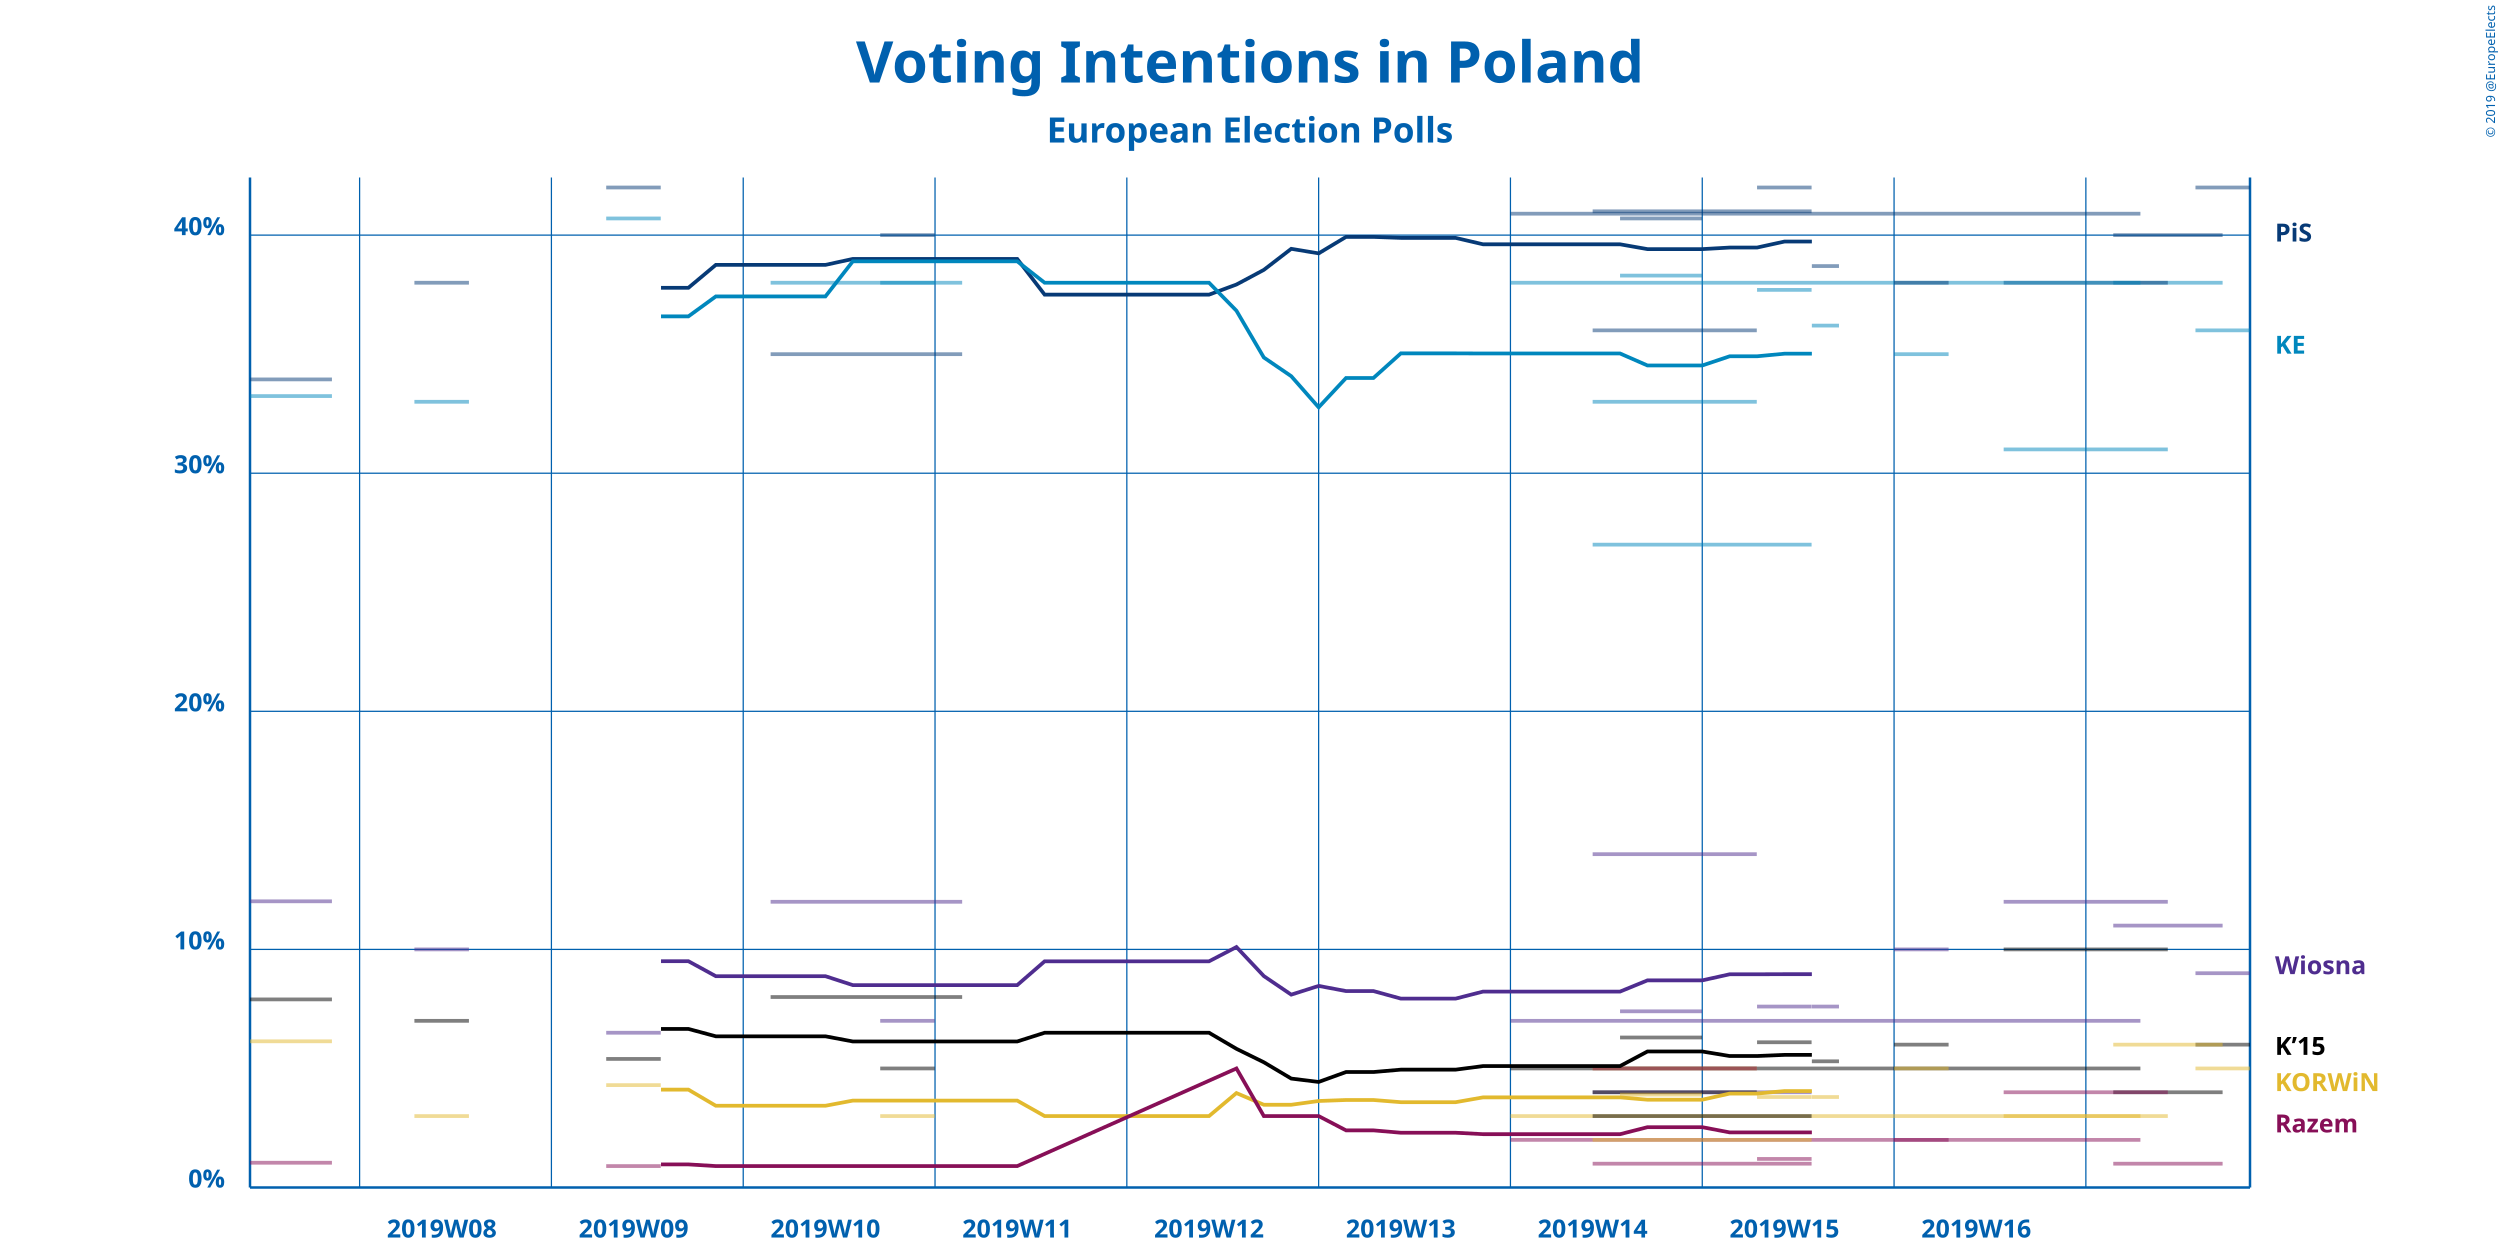
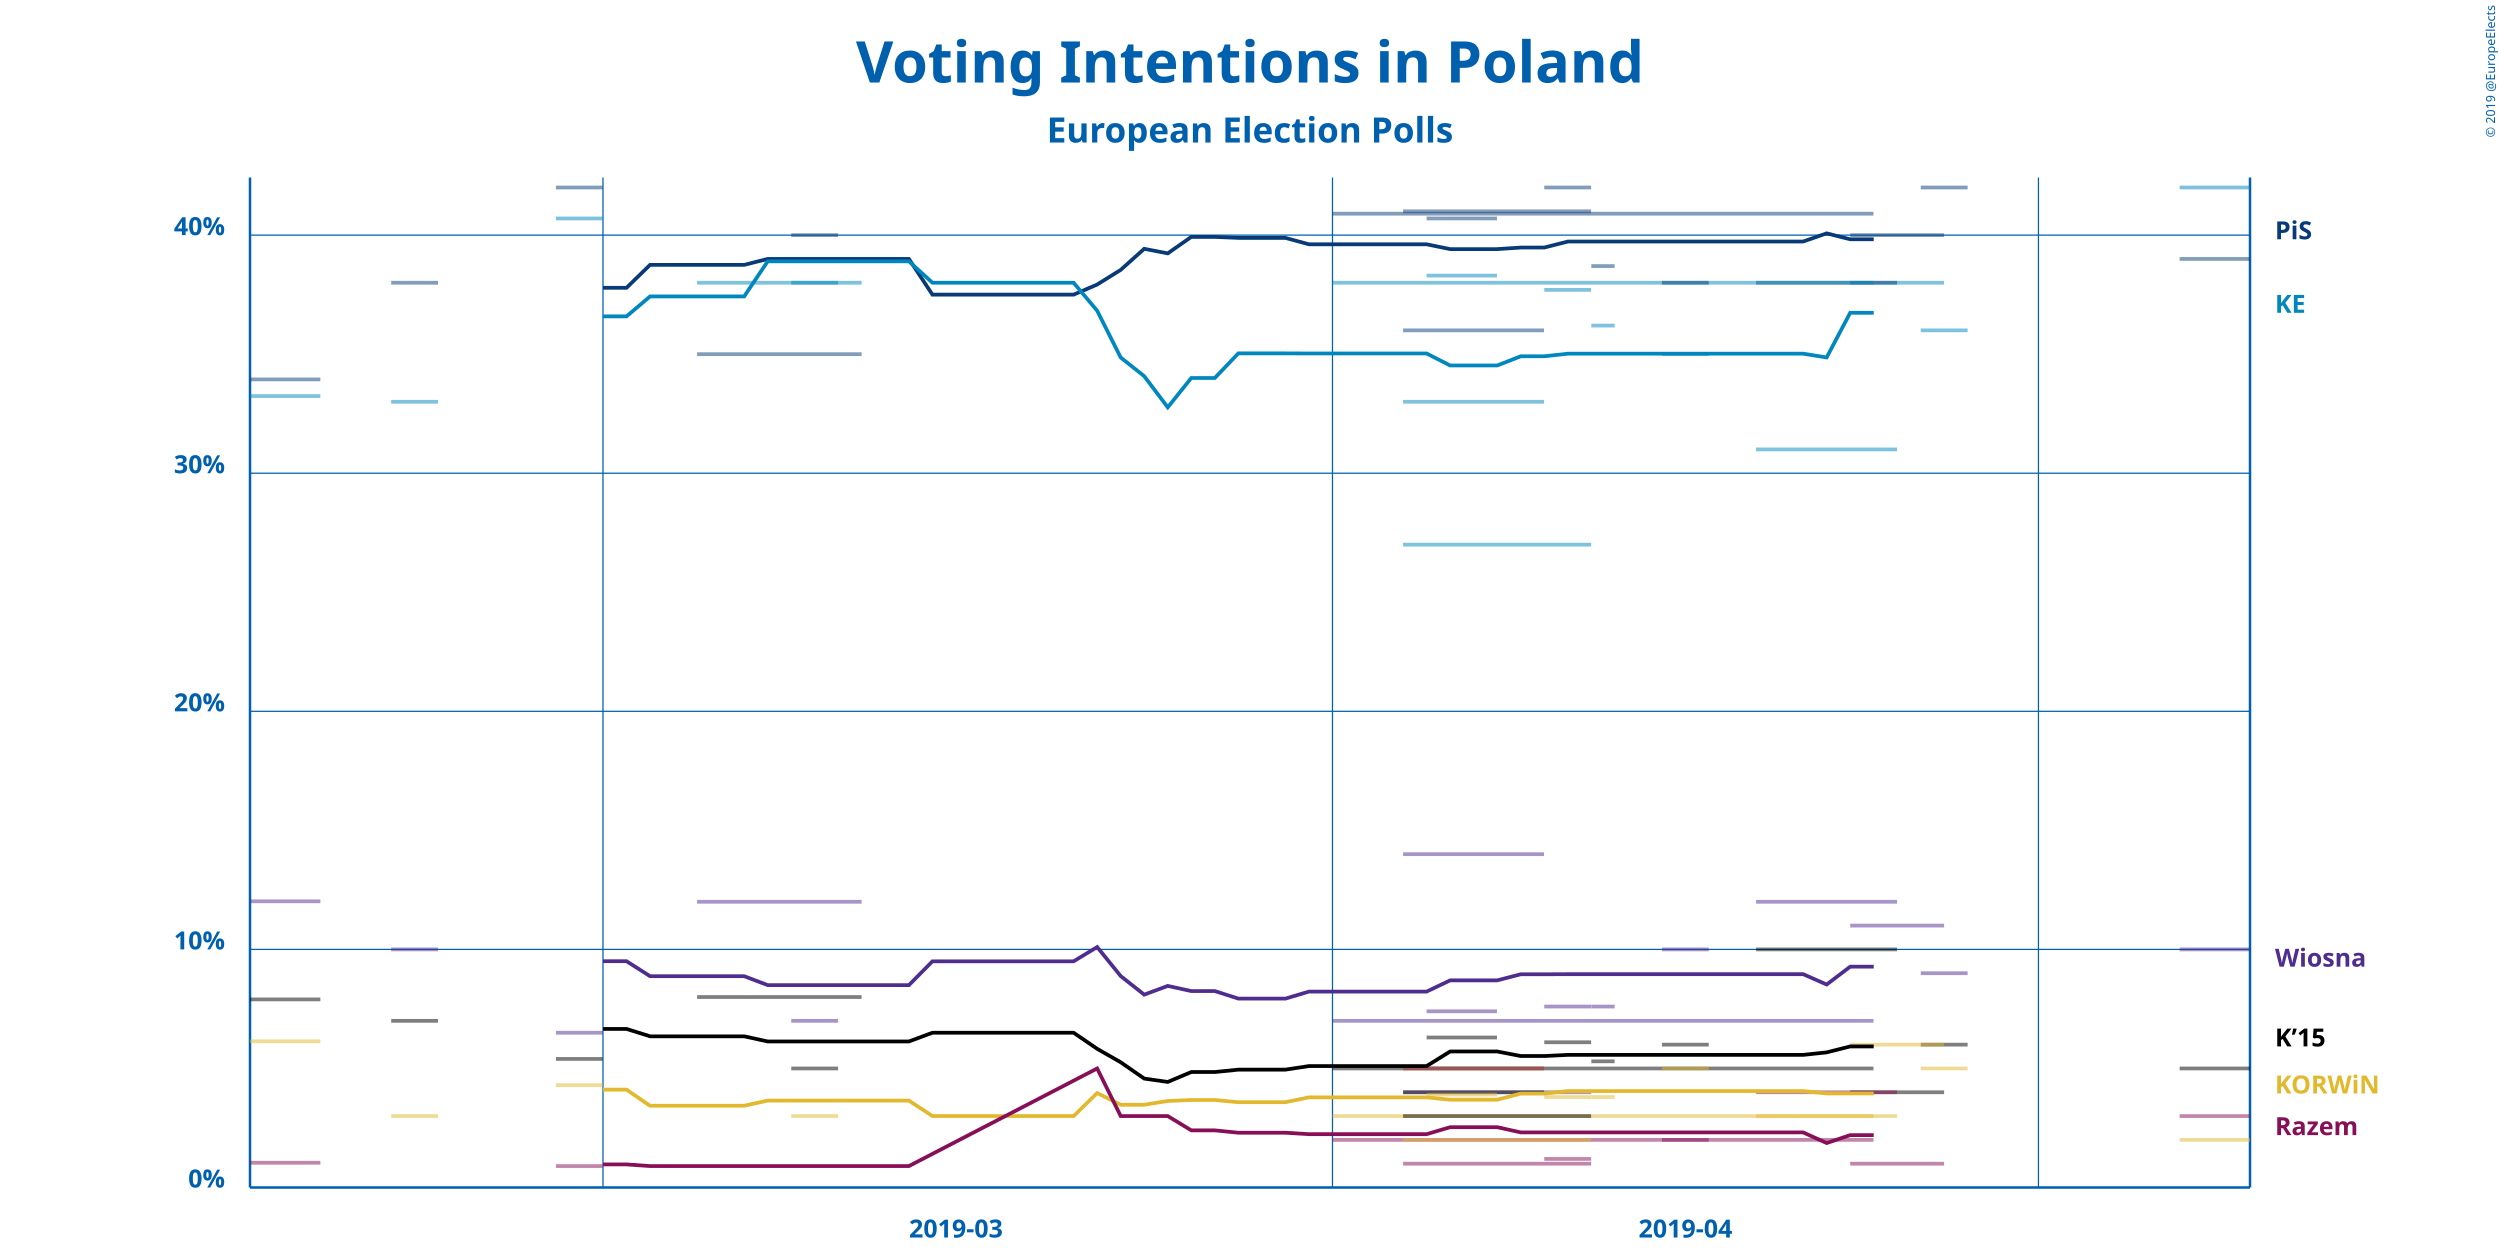
<svg HEIGHT="1000" WIDTH="2000">
  <rect fill="#FFFFFF" height="1000" stroke="none" width="2000" x="0" y="0" />
  <text fill="#0060AE" font-family="'Advent Pro'" font-size="46px" font-style="normal" font-weight="bold" text-align="center" text-anchor="middle" x="1000" y="66">Voting Intentions in Poland</text>
  <text fill="#0060AE" font-family="'Advent Pro'" font-size="28px" font-style="normal" font-weight="bold" text-align="center" text-anchor="middle" x="1000" y="114">European Election Polls</text>
  <text fill="#0060AE" font-family="'Advent Pro'" font-size="10px" font-style="normal" font-weight="normal" text-align="center" text-anchor="end" transform="rotate(270)" x="-4" y="1996">© 2019 @EuropeElects</text>
  <g>
    <g>
      <line stroke="#0060AE" stroke-width="2" x1="200.0" x2="1800.0" y1="950.0" y2="950.0" />
      <text fill="#0060AE" font-family="'Advent Pro'" font-size="20px" font-style="normal" font-weight="bold" text-align="center" text-anchor="end" x="180.0" y="950.0">0%</text>
      <line stroke="#0060AE" stroke-width="2" x1="200.0" x2="200.0" y1="950.0" y2="142.0" />
      <line stroke="#0060AE" stroke-width="2" x1="1800.0" x2="1800.0" y1="950.0" y2="142.0" />
-       <line stroke="#0060AE" stroke-width="1" x1="287.683" x2="287.683" y1="950.0" y2="142.0" />
-       <text fill="#0060AE" font-family="'Advent Pro'" font-size="20px" font-style="normal" font-weight="bold" text-align="center" text-anchor="middle" x="353.446" y="990.0">2019W08</text>
-       <line stroke="#0060AE" stroke-width="1" x1="441.129" x2="441.129" y1="950.0" y2="142.0" />
-       <text fill="#0060AE" font-family="'Advent Pro'" font-size="20px" font-style="normal" font-weight="bold" text-align="center" text-anchor="middle" x="506.891" y="990.0">2019W09</text>
-       <line stroke="#0060AE" stroke-width="1" x1="594.575" x2="594.575" y1="950.0" y2="142.0" />
-       <text fill="#0060AE" font-family="'Advent Pro'" font-size="20px" font-style="normal" font-weight="bold" text-align="center" text-anchor="middle" x="660.337" y="990.0">2019W10</text>
-       <line stroke="#0060AE" stroke-width="1" x1="748.02" x2="748.02" y1="950.0" y2="142.0" />
-       <text fill="#0060AE" font-family="'Advent Pro'" font-size="20px" font-style="normal" font-weight="bold" text-align="center" text-anchor="middle" x="813.783" y="990.0">2019W11</text>
-       <line stroke="#0060AE" stroke-width="1" x1="901.466" x2="901.466" y1="950.0" y2="142.0" />
-       <text fill="#0060AE" font-family="'Advent Pro'" font-size="20px" font-style="normal" font-weight="bold" text-align="center" text-anchor="middle" x="967.228" y="990.0">2019W12</text>
-       <line stroke="#0060AE" stroke-width="1" x1="1054.912" x2="1054.912" y1="950.0" y2="142.0" />
-       <text fill="#0060AE" font-family="'Advent Pro'" font-size="20px" font-style="normal" font-weight="bold" text-align="center" text-anchor="middle" x="1120.674" y="990.0">2019W13</text>
-       <line stroke="#0060AE" stroke-width="1" x1="1208.357" x2="1208.357" y1="950.0" y2="142.0" />
-       <text fill="#0060AE" font-family="'Advent Pro'" font-size="20px" font-style="normal" font-weight="bold" text-align="center" text-anchor="middle" x="1274.12" y="990.0">2019W14</text>
-       <line stroke="#0060AE" stroke-width="1" x1="1361.803" x2="1361.803" y1="950.0" y2="142.0" />
-       <text fill="#0060AE" font-family="'Advent Pro'" font-size="20px" font-style="normal" font-weight="bold" text-align="center" text-anchor="middle" x="1427.565" y="990.0">2019W15</text>
-       <line stroke="#0060AE" stroke-width="1" x1="1515.249" x2="1515.249" y1="950.0" y2="142.0" />
-       <text fill="#0060AE" font-family="'Advent Pro'" font-size="20px" font-style="normal" font-weight="bold" text-align="center" text-anchor="middle" x="1581.011" y="990.0">2019W16</text>
-       <line stroke="#0060AE" stroke-width="1" x1="1668.694" x2="1668.694" y1="950.0" y2="142.0" />
+       <line stroke="#0060AE" stroke-width="1" x1="482.386" x2="482.386" y1="950.0" y2="142.0" />
+       <text fill="#0060AE" font-family="'Advent Pro'" font-size="20px" font-style="normal" font-weight="bold" text-align="center" text-anchor="middle" x="764.772" y="990.0">2019-03</text>
+       <line stroke="#0060AE" stroke-width="1" x1="1065.984" x2="1065.984" y1="950.0" y2="142.0" />
+       <text fill="#0060AE" font-family="'Advent Pro'" font-size="20px" font-style="normal" font-weight="bold" text-align="center" text-anchor="middle" x="1348.37" y="990.0">2019-04</text>
+       <line stroke="#0060AE" stroke-width="1" x1="1630.757" x2="1630.757" y1="950.0" y2="142.0" />
      <line stroke="#0060AE" stroke-width="1" x1="200.0" x2="1800.0" y1="759.524" y2="759.524" />
      <text fill="#0060AE" font-family="'Advent Pro'" font-size="20px" font-style="normal" font-weight="bold" text-align="center" text-anchor="end" x="180.0" y="759.524">10%</text>
      <line stroke="#0060AE" stroke-width="1" x1="200.0" x2="1800.0" y1="569.048" y2="569.048" />
      <text fill="#0060AE" font-family="'Advent Pro'" font-size="20px" font-style="normal" font-weight="bold" text-align="center" text-anchor="end" x="180.0" y="569.048">20%</text>
      <line stroke="#0060AE" stroke-width="1" x1="200.0" x2="1800.0" y1="378.571" y2="378.571" />
      <text fill="#0060AE" font-family="'Advent Pro'" font-size="20px" font-style="normal" font-weight="bold" text-align="center" text-anchor="end" x="180.0" y="378.571">30%</text>
      <line stroke="#0060AE" stroke-width="1" x1="200.0" x2="1800.0" y1="188.095" y2="188.095" />
      <text fill="#0060AE" font-family="'Advent Pro'" font-size="20px" font-style="normal" font-weight="bold" text-align="center" text-anchor="end" x="180.0" y="188.095">40%</text>
    </g>
    <g>
-       <line stroke="#073A76" stroke-opacity="0.5" stroke-width="3" x1="1756.378" x2="1800.0" y1="150.0" y2="150.0" />
-       <line stroke="#000000" stroke-opacity="0.5" stroke-width="3" x1="1756.378" x2="1800.0" y1="835.714" y2="835.714" />
-       <line stroke="#4F2D8F" stroke-opacity="0.5" stroke-width="3" x1="1756.378" x2="1800.0" y1="778.571" y2="778.571" />
-       <line stroke="#E2B92E" stroke-opacity="0.5" stroke-width="3" x1="1756.378" x2="1800.0" y1="854.762" y2="854.762" />
-       <line stroke="#0087BD" stroke-opacity="0.5" stroke-width="3" x1="1756.378" x2="1800.0" y1="264.286" y2="264.286" />
-       <line stroke="#073A76" stroke-opacity="0.5" stroke-width="3" x1="1690.615" x2="1778.079" y1="188.095" y2="188.095" />
-       <line stroke="#000000" stroke-opacity="0.5" stroke-width="3" x1="1690.615" x2="1778.079" y1="873.81" y2="873.81" />
-       <line stroke="#4F2D8F" stroke-opacity="0.5" stroke-width="3" x1="1690.615" x2="1778.079" y1="740.476" y2="740.476" />
-       <line stroke="#E2B92E" stroke-opacity="0.5" stroke-width="3" x1="1690.615" x2="1778.079" y1="835.714" y2="835.714" />
-       <line stroke="#870F57" stroke-opacity="0.5" stroke-width="3" x1="1690.615" x2="1778.079" y1="930.952" y2="930.952" />
-       <line stroke="#0087BD" stroke-opacity="0.5" stroke-width="3" x1="1690.615" x2="1778.079" y1="226.19" y2="226.19" />
-       <line stroke="#073A76" stroke-opacity="0.5" stroke-width="3" x1="1602.932" x2="1734.238" y1="226.19" y2="226.19" />
-       <line stroke="#000000" stroke-opacity="0.5" stroke-width="3" x1="1602.932" x2="1734.238" y1="759.524" y2="759.524" />
-       <line stroke="#4F2D8F" stroke-opacity="0.5" stroke-width="3" x1="1602.932" x2="1734.238" y1="721.429" y2="721.429" />
-       <line stroke="#E2B92E" stroke-opacity="0.5" stroke-width="3" x1="1602.932" x2="1734.238" y1="892.857" y2="892.857" />
-       <line stroke="#870F57" stroke-opacity="0.5" stroke-width="3" x1="1602.932" x2="1734.238" y1="873.81" y2="873.81" />
-       <line stroke="#0087BD" stroke-opacity="0.5" stroke-width="3" x1="1602.932" x2="1734.238" y1="359.524" y2="359.524" />
-       <line stroke="#073A76" stroke-opacity="0.5" stroke-width="3" x1="1208.357" x2="1712.317" y1="170.952" y2="170.952" />
-       <line stroke="#000000" stroke-opacity="0.5" stroke-width="3" x1="1208.357" x2="1712.317" y1="854.762" y2="854.762" />
-       <line stroke="#4F2D8F" stroke-opacity="0.5" stroke-width="3" x1="1208.357" x2="1712.317" y1="816.667" y2="816.667" />
-       <line stroke="#E2B92E" stroke-opacity="0.5" stroke-width="3" x1="1208.357" x2="1712.317" y1="892.857" y2="892.857" />
-       <line stroke="#870F57" stroke-opacity="0.5" stroke-width="3" x1="1208.357" x2="1712.317" y1="911.905" y2="911.905" />
-       <line stroke="#0087BD" stroke-opacity="0.5" stroke-width="3" x1="1208.357" x2="1712.317" y1="226.19" y2="226.19" />
-       <line stroke-opacity="0.5" stroke-width="3" x1="1208.357" x2="1712.317" y1="875.714" y2="875.714" />
-       <line stroke="#073A76" stroke-opacity="0.5" stroke-width="3" x1="1515.249" x2="1558.871" y1="226.19" y2="226.19" />
-       <line stroke="#000000" stroke-opacity="0.5" stroke-width="3" x1="1515.249" x2="1558.871" y1="835.714" y2="835.714" />
-       <line stroke="#4F2D8F" stroke-opacity="0.5" stroke-width="3" x1="1515.249" x2="1558.871" y1="759.524" y2="759.524" />
-       <line stroke="#E2B92E" stroke-opacity="0.5" stroke-width="3" x1="1515.249" x2="1558.871" y1="854.762" y2="854.762" />
-       <line stroke="#870F57" stroke-opacity="0.5" stroke-width="3" x1="1515.249" x2="1558.871" y1="911.905" y2="911.905" />
-       <line stroke="#0087BD" stroke-opacity="0.5" stroke-width="3" x1="1515.249" x2="1558.871" y1="283.333" y2="283.333" />
-       <line stroke-opacity="0.5" stroke-width="3" x1="1515.249" x2="1558.871" y1="873.81" y2="873.81" />
-       <line stroke="#073A76" stroke-opacity="0.5" stroke-width="3" x1="1449.486" x2="1471.188" y1="212.857" y2="212.857" />
-       <line stroke="#000000" stroke-opacity="0.5" stroke-width="3" x1="1449.486" x2="1471.188" y1="849.048" y2="849.048" />
-       <line stroke="#4F2D8F" stroke-opacity="0.5" stroke-width="3" x1="1449.486" x2="1471.188" y1="805.238" y2="805.238" />
-       <line stroke="#E2B92E" stroke-opacity="0.5" stroke-width="3" x1="1449.486" x2="1471.188" y1="877.619" y2="877.619" />
-       <line stroke="#0087BD" stroke-opacity="0.5" stroke-width="3" x1="1449.486" x2="1471.188" y1="260.476" y2="260.476" />
-       <line stroke="#073A76" stroke-opacity="0.5" stroke-width="3" x1="1405.645" x2="1449.267" y1="150.0" y2="150.0" />
-       <line stroke="#000000" stroke-opacity="0.5" stroke-width="3" x1="1405.645" x2="1449.267" y1="833.81" y2="833.81" />
-       <line stroke="#4F2D8F" stroke-opacity="0.5" stroke-width="3" x1="1405.645" x2="1449.267" y1="805.238" y2="805.238" />
-       <line stroke="#E2B92E" stroke-opacity="0.5" stroke-width="3" x1="1405.645" x2="1449.267" y1="877.619" y2="877.619" />
-       <line stroke="#870F57" stroke-opacity="0.5" stroke-width="3" x1="1405.645" x2="1449.267" y1="927.143" y2="927.143" />
-       <line stroke="#0087BD" stroke-opacity="0.5" stroke-width="3" x1="1405.645" x2="1449.267" y1="231.905" y2="231.905" />
-       <line stroke-opacity="0.5" stroke-width="3" x1="1405.645" x2="1449.267" y1="919.524" y2="919.524" />
-       <line stroke="#073A76" stroke-opacity="0.5" stroke-width="3" x1="1274.12" x2="1449.267" y1="169.048" y2="169.048" />
-       <line stroke="#000000" stroke-opacity="0.5" stroke-width="3" x1="1274.12" x2="1449.267" y1="892.857" y2="892.857" />
-       <line stroke="#4F2D8F" stroke-opacity="0.5" stroke-width="3" x1="1274.12" x2="1449.267" y1="873.81" y2="873.81" />
-       <line stroke="#E2B92E" stroke-opacity="0.5" stroke-width="3" x1="1274.12" x2="1449.267" y1="911.905" y2="911.905" />
-       <line stroke="#870F57" stroke-opacity="0.5" stroke-width="3" x1="1274.12" x2="1449.267" y1="930.952" y2="930.952" />
-       <line stroke="#0087BD" stroke-opacity="0.5" stroke-width="3" x1="1274.12" x2="1449.267" y1="435.714" y2="435.714" />
-       <line stroke-opacity="0.5" stroke-width="3" x1="1274.12" x2="1449.267" y1="530.952" y2="530.952" />
-       <line stroke="#073A76" stroke-opacity="0.5" stroke-width="3" x1="1274.12" x2="1405.425" y1="264.286" y2="264.286" />
-       <line stroke="#000000" stroke-opacity="0.5" stroke-width="3" x1="1274.12" x2="1405.425" y1="873.81" y2="873.81" />
-       <line stroke="#4F2D8F" stroke-opacity="0.5" stroke-width="3" x1="1274.12" x2="1405.425" y1="683.333" y2="683.333" />
-       <line stroke="#E2B92E" stroke-opacity="0.5" stroke-width="3" x1="1274.12" x2="1405.425" y1="854.762" y2="854.762" />
-       <line stroke="#870F57" stroke-opacity="0.5" stroke-width="3" x1="1274.12" x2="1405.425" y1="854.762" y2="854.762" />
-       <line stroke="#0087BD" stroke-opacity="0.5" stroke-width="3" x1="1274.12" x2="1405.425" y1="321.429" y2="321.429" />
-       <line stroke-opacity="0.5" stroke-width="3" x1="1274.12" x2="1405.425" y1="892.857" y2="892.857" />
-       <line stroke="#073A76" stroke-opacity="0.5" stroke-width="3" x1="1296.041" x2="1361.584" y1="174.762" y2="174.762" />
-       <line stroke="#000000" stroke-opacity="0.5" stroke-width="3" x1="1296.041" x2="1361.584" y1="830.0" y2="830.0" />
-       <line stroke="#4F2D8F" stroke-opacity="0.5" stroke-width="3" x1="1296.041" x2="1361.584" y1="809.048" y2="809.048" />
-       <line stroke="#E2B92E" stroke-opacity="0.5" stroke-width="3" x1="1296.041" x2="1361.584" y1="875.714" y2="875.714" />
-       <line stroke="#0087BD" stroke-opacity="0.5" stroke-width="3" x1="1296.041" x2="1361.584" y1="220.476" y2="220.476" />
-       <line stroke-opacity="0.5" stroke-width="3" x1="1296.041" x2="1361.584" y1="885.238" y2="885.238" />
-       <line stroke="#073A76" stroke-opacity="0.5" stroke-width="3" x1="616.495" x2="769.722" y1="283.333" y2="283.333" />
-       <line stroke="#000000" stroke-opacity="0.5" stroke-width="3" x1="616.495" x2="769.722" y1="797.619" y2="797.619" />
-       <line stroke="#4F2D8F" stroke-opacity="0.5" stroke-width="3" x1="616.495" x2="769.722" y1="721.429" y2="721.429" />
-       <line stroke="#0087BD" stroke-opacity="0.5" stroke-width="3" x1="616.495" x2="769.722" y1="226.19" y2="226.19" />
-       <line stroke-opacity="0.5" stroke-width="3" x1="616.495" x2="769.722" y1="816.667" y2="816.667" />
-       <line stroke="#073A76" stroke-opacity="0.5" stroke-width="3" x1="704.179" x2="747.801" y1="188.095" y2="188.095" />
-       <line stroke="#000000" stroke-opacity="0.5" stroke-width="3" x1="704.179" x2="747.801" y1="854.762" y2="854.762" />
-       <line stroke="#4F2D8F" stroke-opacity="0.5" stroke-width="3" x1="704.179" x2="747.801" y1="816.667" y2="816.667" />
-       <line stroke="#E2B92E" stroke-opacity="0.5" stroke-width="3" x1="704.179" x2="747.801" y1="892.857" y2="892.857" />
-       <line stroke="#0087BD" stroke-opacity="0.5" stroke-width="3" x1="704.179" x2="747.801" y1="226.19" y2="226.19" />
-       <line stroke-opacity="0.5" stroke-width="3" x1="704.179" x2="747.801" y1="854.762" y2="854.762" />
-       <line stroke="#073A76" stroke-opacity="0.5" stroke-width="3" x1="484.971" x2="528.593" y1="150.0" y2="150.0" />
-       <line stroke="#000000" stroke-opacity="0.5" stroke-width="3" x1="484.971" x2="528.593" y1="847.143" y2="847.143" />
-       <line stroke="#4F2D8F" stroke-opacity="0.5" stroke-width="3" x1="484.971" x2="528.593" y1="826.19" y2="826.19" />
-       <line stroke="#E2B92E" stroke-opacity="0.5" stroke-width="3" x1="484.971" x2="528.593" y1="868.095" y2="868.095" />
-       <line stroke="#870F57" stroke-opacity="0.5" stroke-width="3" x1="484.971" x2="528.593" y1="932.857" y2="932.857" />
-       <line stroke="#0087BD" stroke-opacity="0.5" stroke-width="3" x1="484.971" x2="528.593" y1="174.762" y2="174.762" />
-       <line stroke="#073A76" stroke-opacity="0.5" stroke-width="3" x1="331.525" x2="375.147" y1="226.19" y2="226.19" />
-       <line stroke="#000000" stroke-opacity="0.5" stroke-width="3" x1="331.525" x2="375.147" y1="816.667" y2="816.667" />
-       <line stroke="#4F2D8F" stroke-opacity="0.5" stroke-width="3" x1="331.525" x2="375.147" y1="759.524" y2="759.524" />
-       <line stroke="#E2B92E" stroke-opacity="0.5" stroke-width="3" x1="331.525" x2="375.147" y1="892.857" y2="892.857" />
-       <line stroke="#0087BD" stroke-opacity="0.5" stroke-width="3" x1="331.525" x2="375.147" y1="321.429" y2="321.429" />
-       <line stroke="#073A76" stroke-opacity="0.5" stroke-width="3" x1="200.0" x2="265.543" y1="303.524" y2="303.524" />
-       <line stroke="#000000" stroke-opacity="0.5" stroke-width="3" x1="200.0" x2="265.543" y1="799.524" y2="799.524" />
-       <line stroke="#4F2D8F" stroke-opacity="0.5" stroke-width="3" x1="200.0" x2="265.543" y1="721.048" y2="721.048" />
-       <line stroke="#E2B92E" stroke-opacity="0.5" stroke-width="3" x1="200.0" x2="265.543" y1="833.048" y2="833.048" />
-       <line stroke="#870F57" stroke-opacity="0.5" stroke-width="3" x1="200.0" x2="265.543" y1="930.19" y2="930.19" />
-       <line stroke="#0087BD" stroke-opacity="0.5" stroke-width="3" x1="200.0" x2="265.543" y1="316.857" y2="316.857" />
+       <line stroke="#073A76" stroke-opacity="0.5" stroke-width="3" x1="1743.711" x2="1800.0" y1="207.143" y2="207.143" />
+       <line stroke="#000000" stroke-opacity="0.5" stroke-width="3" x1="1743.711" x2="1800.0" y1="854.762" y2="854.762" />
+       <line stroke="#4F2D8F" stroke-opacity="0.5" stroke-width="3" x1="1743.711" x2="1800.0" y1="759.524" y2="759.524" />
+       <line stroke="#E2B92E" stroke-opacity="0.5" stroke-width="3" x1="1743.711" x2="1800.0" y1="911.905" y2="911.905" />
+       <line stroke="#870F57" stroke-opacity="0.5" stroke-width="3" x1="1743.711" x2="1800.0" y1="892.857" y2="892.857" />
+       <line stroke="#0087BD" stroke-opacity="0.5" stroke-width="3" x1="1743.711" x2="1800.0" y1="150.0" y2="150.0" />
+       <line stroke="#073A76" stroke-opacity="0.5" stroke-width="3" x1="1536.628" x2="1574.091" y1="150.0" y2="150.0" />
+       <line stroke="#000000" stroke-opacity="0.5" stroke-width="3" x1="1536.628" x2="1574.091" y1="835.714" y2="835.714" />
+       <line stroke="#4F2D8F" stroke-opacity="0.5" stroke-width="3" x1="1536.628" x2="1574.091" y1="778.571" y2="778.571" />
+       <line stroke="#E2B92E" stroke-opacity="0.5" stroke-width="3" x1="1536.628" x2="1574.091" y1="854.762" y2="854.762" />
+       <line stroke="#0087BD" stroke-opacity="0.5" stroke-width="3" x1="1536.628" x2="1574.091" y1="264.286" y2="264.286" />
+       <line stroke="#073A76" stroke-opacity="0.5" stroke-width="3" x1="1480.151" x2="1555.265" y1="188.095" y2="188.095" />
+       <line stroke="#000000" stroke-opacity="0.5" stroke-width="3" x1="1480.151" x2="1555.265" y1="873.81" y2="873.81" />
+       <line stroke="#4F2D8F" stroke-opacity="0.5" stroke-width="3" x1="1480.151" x2="1555.265" y1="740.476" y2="740.476" />
+       <line stroke="#E2B92E" stroke-opacity="0.5" stroke-width="3" x1="1480.151" x2="1555.265" y1="835.714" y2="835.714" />
+       <line stroke="#870F57" stroke-opacity="0.5" stroke-width="3" x1="1480.151" x2="1555.265" y1="930.952" y2="930.952" />
+       <line stroke="#0087BD" stroke-opacity="0.5" stroke-width="3" x1="1480.151" x2="1555.265" y1="226.19" y2="226.19" />
+       <line stroke="#073A76" stroke-opacity="0.5" stroke-width="3" x1="1404.848" x2="1517.614" y1="226.19" y2="226.19" />
+       <line stroke="#000000" stroke-opacity="0.5" stroke-width="3" x1="1404.848" x2="1517.614" y1="759.524" y2="759.524" />
+       <line stroke="#4F2D8F" stroke-opacity="0.5" stroke-width="3" x1="1404.848" x2="1517.614" y1="721.429" y2="721.429" />
+       <line stroke="#E2B92E" stroke-opacity="0.5" stroke-width="3" x1="1404.848" x2="1517.614" y1="892.857" y2="892.857" />
+       <line stroke="#870F57" stroke-opacity="0.5" stroke-width="3" x1="1404.848" x2="1517.614" y1="873.81" y2="873.81" />
+       <line stroke="#0087BD" stroke-opacity="0.5" stroke-width="3" x1="1404.848" x2="1517.614" y1="359.524" y2="359.524" />
+       <line stroke="#073A76" stroke-opacity="0.5" stroke-width="3" x1="1065.984" x2="1498.788" y1="170.952" y2="170.952" />
+       <line stroke="#000000" stroke-opacity="0.5" stroke-width="3" x1="1065.984" x2="1498.788" y1="854.762" y2="854.762" />
+       <line stroke="#4F2D8F" stroke-opacity="0.5" stroke-width="3" x1="1065.984" x2="1498.788" y1="816.667" y2="816.667" />
+       <line stroke="#E2B92E" stroke-opacity="0.5" stroke-width="3" x1="1065.984" x2="1498.788" y1="892.857" y2="892.857" />
+       <line stroke="#870F57" stroke-opacity="0.5" stroke-width="3" x1="1065.984" x2="1498.788" y1="911.905" y2="911.905" />
+       <line stroke="#0087BD" stroke-opacity="0.5" stroke-width="3" x1="1065.984" x2="1498.788" y1="226.19" y2="226.19" />
+       <line stroke-opacity="0.5" stroke-width="3" x1="1065.984" x2="1498.788" y1="875.714" y2="875.714" />
+       <line stroke="#073A76" stroke-opacity="0.5" stroke-width="3" x1="1329.545" x2="1367.008" y1="226.19" y2="226.19" />
+       <line stroke="#000000" stroke-opacity="0.5" stroke-width="3" x1="1329.545" x2="1367.008" y1="835.714" y2="835.714" />
+       <line stroke="#4F2D8F" stroke-opacity="0.5" stroke-width="3" x1="1329.545" x2="1367.008" y1="759.524" y2="759.524" />
+       <line stroke="#E2B92E" stroke-opacity="0.5" stroke-width="3" x1="1329.545" x2="1367.008" y1="854.762" y2="854.762" />
+       <line stroke="#870F57" stroke-opacity="0.5" stroke-width="3" x1="1329.545" x2="1367.008" y1="911.905" y2="911.905" />
+       <line stroke="#0087BD" stroke-opacity="0.5" stroke-width="3" x1="1329.545" x2="1367.008" y1="283.333" y2="283.333" />
+       <line stroke-opacity="0.5" stroke-width="3" x1="1329.545" x2="1367.008" y1="873.81" y2="873.81" />
+       <line stroke="#073A76" stroke-opacity="0.5" stroke-width="3" x1="1273.067" x2="1291.705" y1="212.857" y2="212.857" />
+       <line stroke="#000000" stroke-opacity="0.5" stroke-width="3" x1="1273.067" x2="1291.705" y1="849.048" y2="849.048" />
+       <line stroke="#4F2D8F" stroke-opacity="0.5" stroke-width="3" x1="1273.067" x2="1291.705" y1="805.238" y2="805.238" />
+       <line stroke="#E2B92E" stroke-opacity="0.5" stroke-width="3" x1="1273.067" x2="1291.705" y1="877.619" y2="877.619" />
+       <line stroke="#0087BD" stroke-opacity="0.5" stroke-width="3" x1="1273.067" x2="1291.705" y1="260.476" y2="260.476" />
+       <line stroke="#073A76" stroke-opacity="0.5" stroke-width="3" x1="1235.416" x2="1272.879" y1="150.0" y2="150.0" />
+       <line stroke="#000000" stroke-opacity="0.5" stroke-width="3" x1="1235.416" x2="1272.879" y1="833.81" y2="833.81" />
+       <line stroke="#4F2D8F" stroke-opacity="0.5" stroke-width="3" x1="1235.416" x2="1272.879" y1="805.238" y2="805.238" />
+       <line stroke="#E2B92E" stroke-opacity="0.5" stroke-width="3" x1="1235.416" x2="1272.879" y1="877.619" y2="877.619" />
+       <line stroke="#870F57" stroke-opacity="0.5" stroke-width="3" x1="1235.416" x2="1272.879" y1="927.143" y2="927.143" />
+       <line stroke="#0087BD" stroke-opacity="0.5" stroke-width="3" x1="1235.416" x2="1272.879" y1="231.905" y2="231.905" />
+       <line stroke-opacity="0.5" stroke-width="3" x1="1235.416" x2="1272.879" y1="919.524" y2="919.524" />
+       <line stroke="#073A76" stroke-opacity="0.5" stroke-width="3" x1="1122.461" x2="1272.879" y1="169.048" y2="169.048" />
+       <line stroke="#000000" stroke-opacity="0.5" stroke-width="3" x1="1122.461" x2="1272.879" y1="892.857" y2="892.857" />
+       <line stroke="#4F2D8F" stroke-opacity="0.5" stroke-width="3" x1="1122.461" x2="1272.879" y1="873.81" y2="873.81" />
+       <line stroke="#E2B92E" stroke-opacity="0.5" stroke-width="3" x1="1122.461" x2="1272.879" y1="911.905" y2="911.905" />
+       <line stroke="#870F57" stroke-opacity="0.5" stroke-width="3" x1="1122.461" x2="1272.879" y1="930.952" y2="930.952" />
+       <line stroke="#0087BD" stroke-opacity="0.5" stroke-width="3" x1="1122.461" x2="1272.879" y1="435.714" y2="435.714" />
+       <line stroke-opacity="0.5" stroke-width="3" x1="1122.461" x2="1272.879" y1="530.952" y2="530.952" />
+       <line stroke="#073A76" stroke-opacity="0.5" stroke-width="3" x1="1122.461" x2="1235.228" y1="264.286" y2="264.286" />
+       <line stroke="#000000" stroke-opacity="0.5" stroke-width="3" x1="1122.461" x2="1235.228" y1="873.81" y2="873.81" />
+       <line stroke="#4F2D8F" stroke-opacity="0.5" stroke-width="3" x1="1122.461" x2="1235.228" y1="683.333" y2="683.333" />
+       <line stroke="#E2B92E" stroke-opacity="0.5" stroke-width="3" x1="1122.461" x2="1235.228" y1="854.762" y2="854.762" />
+       <line stroke="#870F57" stroke-opacity="0.5" stroke-width="3" x1="1122.461" x2="1235.228" y1="854.762" y2="854.762" />
+       <line stroke="#0087BD" stroke-opacity="0.5" stroke-width="3" x1="1122.461" x2="1235.228" y1="321.429" y2="321.429" />
+       <line stroke-opacity="0.5" stroke-width="3" x1="1122.461" x2="1235.228" y1="892.857" y2="892.857" />
+       <line stroke="#073A76" stroke-opacity="0.5" stroke-width="3" x1="1141.287" x2="1197.576" y1="174.762" y2="174.762" />
+       <line stroke="#000000" stroke-opacity="0.5" stroke-width="3" x1="1141.287" x2="1197.576" y1="830.0" y2="830.0" />
+       <line stroke="#4F2D8F" stroke-opacity="0.5" stroke-width="3" x1="1141.287" x2="1197.576" y1="809.048" y2="809.048" />
+       <line stroke="#E2B92E" stroke-opacity="0.5" stroke-width="3" x1="1141.287" x2="1197.576" y1="875.714" y2="875.714" />
+       <line stroke="#0087BD" stroke-opacity="0.5" stroke-width="3" x1="1141.287" x2="1197.576" y1="220.476" y2="220.476" />
+       <line stroke-opacity="0.5" stroke-width="3" x1="1141.287" x2="1197.576" y1="885.238" y2="885.238" />
+       <line stroke="#073A76" stroke-opacity="0.5" stroke-width="3" x1="557.689" x2="689.281" y1="283.333" y2="283.333" />
+       <line stroke="#000000" stroke-opacity="0.5" stroke-width="3" x1="557.689" x2="689.281" y1="797.619" y2="797.619" />
+       <line stroke="#4F2D8F" stroke-opacity="0.5" stroke-width="3" x1="557.689" x2="689.281" y1="721.429" y2="721.429" />
+       <line stroke="#0087BD" stroke-opacity="0.5" stroke-width="3" x1="557.689" x2="689.281" y1="226.19" y2="226.19" />
+       <line stroke-opacity="0.5" stroke-width="3" x1="557.689" x2="689.281" y1="816.667" y2="816.667" />
+       <line stroke="#073A76" stroke-opacity="0.5" stroke-width="3" x1="632.992" x2="670.455" y1="188.095" y2="188.095" />
+       <line stroke="#000000" stroke-opacity="0.5" stroke-width="3" x1="632.992" x2="670.455" y1="854.762" y2="854.762" />
+       <line stroke="#4F2D8F" stroke-opacity="0.5" stroke-width="3" x1="632.992" x2="670.455" y1="816.667" y2="816.667" />
+       <line stroke="#E2B92E" stroke-opacity="0.5" stroke-width="3" x1="632.992" x2="670.455" y1="892.857" y2="892.857" />
+       <line stroke="#0087BD" stroke-opacity="0.5" stroke-width="3" x1="632.992" x2="670.455" y1="226.19" y2="226.19" />
+       <line stroke-opacity="0.5" stroke-width="3" x1="632.992" x2="670.455" y1="854.762" y2="854.762" />
+       <line stroke="#073A76" stroke-opacity="0.5" stroke-width="3" x1="444.735" x2="482.198" y1="150.0" y2="150.0" />
+       <line stroke="#000000" stroke-opacity="0.5" stroke-width="3" x1="444.735" x2="482.198" y1="847.143" y2="847.143" />
+       <line stroke="#4F2D8F" stroke-opacity="0.5" stroke-width="3" x1="444.735" x2="482.198" y1="826.19" y2="826.19" />
+       <line stroke="#E2B92E" stroke-opacity="0.5" stroke-width="3" x1="444.735" x2="482.198" y1="868.095" y2="868.095" />
+       <line stroke="#870F57" stroke-opacity="0.5" stroke-width="3" x1="444.735" x2="482.198" y1="932.857" y2="932.857" />
+       <line stroke="#0087BD" stroke-opacity="0.5" stroke-width="3" x1="444.735" x2="482.198" y1="174.762" y2="174.762" />
+       <line stroke="#073A76" stroke-opacity="0.5" stroke-width="3" x1="312.954" x2="350.418" y1="226.19" y2="226.19" />
+       <line stroke="#000000" stroke-opacity="0.5" stroke-width="3" x1="312.954" x2="350.418" y1="816.667" y2="816.667" />
+       <line stroke="#4F2D8F" stroke-opacity="0.5" stroke-width="3" x1="312.954" x2="350.418" y1="759.524" y2="759.524" />
+       <line stroke="#E2B92E" stroke-opacity="0.5" stroke-width="3" x1="312.954" x2="350.418" y1="892.857" y2="892.857" />
+       <line stroke="#0087BD" stroke-opacity="0.5" stroke-width="3" x1="312.954" x2="350.418" y1="321.429" y2="321.429" />
+       <line stroke="#073A76" stroke-opacity="0.5" stroke-width="3" x1="200.0" x2="256.289" y1="303.524" y2="303.524" />
+       <line stroke="#000000" stroke-opacity="0.5" stroke-width="3" x1="200.0" x2="256.289" y1="799.524" y2="799.524" />
+       <line stroke="#4F2D8F" stroke-opacity="0.5" stroke-width="3" x1="200.0" x2="256.289" y1="721.048" y2="721.048" />
+       <line stroke="#E2B92E" stroke-opacity="0.5" stroke-width="3" x1="200.0" x2="256.289" y1="833.048" y2="833.048" />
+       <line stroke="#870F57" stroke-opacity="0.5" stroke-width="3" x1="200.0" x2="256.289" y1="930.19" y2="930.19" />
+       <line stroke="#0087BD" stroke-opacity="0.5" stroke-width="3" x1="200.0" x2="256.289" y1="316.857" y2="316.857" />
    </g>
    <g>
-       <polyline fill="none" points="528.812,230.229 550.733,230.229 572.654,211.905 594.575,211.905 616.495,211.905 638.416,211.905 660.337,211.905 682.258,207.143 704.179,207.143 726.099,207.143 748.02,207.143 769.941,207.143 791.862,207.143 813.783,207.143 835.704,235.714 857.624,235.714 879.545,235.714 901.466,235.714 923.387,235.714 945.308,235.714 967.228,235.714 989.149,227.619 1011.07,215.905 1032.991,199.048 1054.912,202.698 1076.832,189.524 1098.753,189.524 1120.674,190.317 1142.595,190.317 1164.516,190.317 1186.436,195.442 1208.357,195.442 1230.278,195.442 1252.199,195.442 1274.12,195.442 1296.041,195.442 1317.961,199.286 1339.882,199.286 1361.803,199.286 1383.724,198.042 1405.645,198.042 1427.565,193.238 1449.486,193.238" stroke="#073A76" stroke-width="3" />
-       <text fill="#073A76" font-family="'Advent Pro'" font-size="20px" font-style="normal" font-weight="bold" text-align="center" text-anchor="start" x="1820.0" y="193.238">PiS</text>
-       <polyline fill="none" points="528.812,823.143 550.733,823.143 572.654,829.048 594.575,829.048 616.495,829.048 638.416,829.048 660.337,829.048 682.258,833.175 704.179,833.175 726.099,833.175 748.02,833.175 769.941,833.175 791.862,833.175 813.783,833.175 835.704,826.19 857.624,826.19 879.545,826.19 901.466,826.19 923.387,826.19 945.308,826.19 967.228,826.19 989.149,839.048 1011.07,849.81 1032.991,862.857 1054.912,865.556 1076.832,857.619 1098.753,857.619 1120.674,855.714 1142.595,855.714 1164.516,855.714 1186.436,852.857 1208.357,852.857 1230.278,852.857 1252.199,852.857 1274.12,852.857 1296.041,852.857 1317.961,841.19 1339.882,841.19 1361.803,841.19 1383.724,844.815 1405.645,844.815 1427.565,843.905 1449.486,843.905" stroke="#000000" stroke-width="3" />
-       <text fill="#000000" font-family="'Advent Pro'" font-size="20px" font-style="normal" font-weight="bold" text-align="center" text-anchor="start" x="1820.0" y="843.905">K’15</text>
-       <polyline fill="none" points="528.812,768.971 550.733,768.971 572.654,780.952 594.575,780.952 616.495,780.952 638.416,780.952 660.337,780.952 682.258,788.095 704.179,788.095 726.099,788.095 748.02,788.095 769.941,788.095 791.862,788.095 813.783,788.095 835.704,769.048 857.624,769.048 879.545,769.048 901.466,769.048 923.387,769.048 945.308,769.048 967.228,769.048 989.149,757.619 1011.07,780.857 1032.991,795.714 1054.912,788.73 1076.832,792.857 1098.753,792.857 1120.674,798.889 1142.595,798.889 1164.516,798.889 1186.436,793.265 1208.357,793.265 1230.278,793.265 1252.199,793.265 1274.12,793.265 1296.041,793.265 1317.961,784.286 1339.882,784.286 1361.803,784.286 1383.724,779.418 1405.645,779.418 1427.565,779.333 1449.486,779.333" stroke="#4F2D8F" stroke-width="3" />
-       <text fill="#4F2D8F" font-family="'Advent Pro'" font-size="20px" font-style="normal" font-weight="bold" text-align="center" text-anchor="start" x="1820.0" y="779.333">Wiosna</text>
-       <polyline fill="none" points="528.812,871.714 550.733,871.714 572.654,884.603 594.575,884.603 616.495,884.603 638.416,884.603 660.337,884.603 682.258,880.476 704.179,880.476 726.099,880.476 748.02,880.476 769.941,880.476 791.862,880.476 813.783,880.476 835.704,892.857 857.624,892.857 879.545,892.857 901.466,892.857 923.387,892.857 945.308,892.857 967.228,892.857 989.149,874.444 1011.07,883.81 1032.991,883.81 1054.912,880.794 1076.832,880.0 1098.753,880.0 1120.674,881.746 1142.595,881.746 1164.516,881.746 1186.436,877.891 1208.357,877.891 1230.278,877.891 1252.199,877.891 1274.12,877.891 1296.041,877.891 1317.961,879.762 1339.882,879.762 1361.803,879.762 1383.724,874.868 1405.645,874.868 1427.565,872.857 1449.486,872.857" stroke="#E2B92E" stroke-width="3" />
-       <text fill="#E2B92E" font-family="'Advent Pro'" font-size="20px" font-style="normal" font-weight="bold" text-align="center" text-anchor="start" x="1820.0" y="872.857">KORWiN</text>
-       <polyline fill="none" points="528.812,931.524 550.733,931.524 572.654,932.857 594.575,932.857 616.495,932.857 638.416,932.857 660.337,932.857 682.258,932.857 704.179,932.857 726.099,932.857 748.02,932.857 769.941,932.857 791.862,932.857 813.783,932.857        989.149,854.762 1011.07,892.857 1032.991,892.857 1054.912,892.857 1076.832,904.286 1098.753,904.286 1120.674,906.19 1142.595,906.19 1164.516,906.19 1186.436,907.333 1208.357,907.333 1230.278,907.333 1252.199,907.333 1274.12,907.333 1296.041,907.333 1317.961,901.746 1339.882,901.746 1361.803,901.746 1383.724,905.918 1405.645,905.918 1427.565,905.918 1449.486,905.918" stroke="#870F57" stroke-width="3" />
-       <text fill="#870F57" font-family="'Advent Pro'" font-size="20px" font-style="normal" font-weight="bold" text-align="center" text-anchor="start" x="1820.0" y="905.918">Razem</text>
-       <polyline fill="none" points="528.812,253.086 550.733,253.086 572.654,237.143 594.575,237.143 616.495,237.143 638.416,237.143 660.337,237.143 682.258,209.048 704.179,209.048 726.099,209.048 748.02,209.048 769.941,209.048 791.862,209.048 813.783,209.048 835.704,226.19 857.624,226.19 879.545,226.19 901.466,226.19 923.387,226.19 945.308,226.19 967.228,226.19 989.149,248.571 1011.07,286.0 1032.991,300.952 1054.912,325.873 1076.832,302.381 1098.753,302.381 1120.674,282.698 1142.595,282.698 1164.516,282.698 1186.436,282.789 1208.357,282.789 1230.278,282.789 1252.199,282.789 1274.12,282.789 1296.041,282.789 1317.961,292.381 1339.882,292.381 1361.803,292.381 1383.724,285.026 1405.645,285.026 1427.565,282.952 1449.486,282.952" stroke="#0087BD" stroke-width="3" />
-       <text fill="#0087BD" font-family="'Advent Pro'" font-size="20px" font-style="normal" font-weight="bold" text-align="center" text-anchor="start" x="1820.0" y="282.952">KE</text>
+       <polyline fill="none" points="482.386,230.229 501.212,230.229 520.038,211.905 538.863,211.905 557.689,211.905 576.515,211.905 595.341,211.905 614.166,207.143 632.992,207.143 651.818,207.143 670.644,207.143 689.469,207.143 708.295,207.143 727.121,207.143 745.947,235.714 764.772,235.714 783.598,235.714 802.424,235.714 821.25,235.714 840.075,235.714 858.901,235.714 877.727,227.619 896.553,215.905 915.378,199.048 934.204,202.698 953.03,189.524 971.856,189.524 990.681,190.317 1009.507,190.317 1028.333,190.317 1047.158,195.442 1065.984,195.442 1084.81,195.442 1103.636,195.442 1122.461,195.442 1141.287,195.442 1160.113,199.286 1178.939,199.286 1197.764,199.286 1216.59,198.042 1235.416,198.042 1254.242,193.238 1273.067,193.238 1291.893,193.238 1310.719,193.238 1329.545,193.238 1348.37,193.238 1367.196,193.238 1386.022,193.238 1404.848,193.238 1423.673,193.238 1442.499,193.238 1461.325,186.667 1480.151,191.429 1498.976,191.429" stroke="#073A76" stroke-width="3" />
+       <text fill="#073A76" font-family="'Advent Pro'" font-size="20px" font-style="normal" font-weight="bold" text-align="center" text-anchor="start" x="1820.0" y="191.429">PiS</text>
+       <polyline fill="none" points="482.386,823.143 501.212,823.143 520.038,829.048 538.863,829.048 557.689,829.048 576.515,829.048 595.341,829.048 614.166,833.175 632.992,833.175 651.818,833.175 670.644,833.175 689.469,833.175 708.295,833.175 727.121,833.175 745.947,826.19 764.772,826.19 783.598,826.19 802.424,826.19 821.25,826.19 840.075,826.19 858.901,826.19 877.727,839.048 896.553,849.81 915.378,862.857 934.204,865.556 953.03,857.619 971.856,857.619 990.681,855.714 1009.507,855.714 1028.333,855.714 1047.158,852.857 1065.984,852.857 1084.81,852.857 1103.636,852.857 1122.461,852.857 1141.287,852.857 1160.113,841.19 1178.939,841.19 1197.764,841.19 1216.59,844.815 1235.416,844.815 1254.242,843.905 1273.067,843.905 1291.893,843.905 1310.719,843.905 1329.545,843.905 1348.37,843.905 1367.196,843.905 1386.022,843.905 1404.848,843.905 1423.673,843.905 1442.499,843.905 1461.325,841.905 1480.151,837.143 1498.976,837.143" stroke="#000000" stroke-width="3" />
+       <text fill="#000000" font-family="'Advent Pro'" font-size="20px" font-style="normal" font-weight="bold" text-align="center" text-anchor="start" x="1820.0" y="837.143">K’15</text>
+       <polyline fill="none" points="482.386,768.971 501.212,768.971 520.038,780.952 538.863,780.952 557.689,780.952 576.515,780.952 595.341,780.952 614.166,788.095 632.992,788.095 651.818,788.095 670.644,788.095 689.469,788.095 708.295,788.095 727.121,788.095 745.947,769.048 764.772,769.048 783.598,769.048 802.424,769.048 821.25,769.048 840.075,769.048 858.901,769.048 877.727,757.619 896.553,780.857 915.378,795.714 934.204,788.73 953.03,792.857 971.856,792.857 990.681,798.889 1009.507,798.889 1028.333,798.889 1047.158,793.265 1065.984,793.265 1084.81,793.265 1103.636,793.265 1122.461,793.265 1141.287,793.265 1160.113,784.286 1178.939,784.286 1197.764,784.286 1216.59,779.418 1235.416,779.418 1254.242,779.333 1273.067,779.333 1291.893,779.333 1310.719,779.333 1329.545,779.333 1348.37,779.333 1367.196,779.333 1386.022,779.333 1404.848,779.333 1423.673,779.333 1442.499,779.333 1461.325,787.619 1480.151,773.333 1498.976,773.333" stroke="#4F2D8F" stroke-width="3" />
+       <text fill="#4F2D8F" font-family="'Advent Pro'" font-size="20px" font-style="normal" font-weight="bold" text-align="center" text-anchor="start" x="1820.0" y="773.333">Wiosna</text>
+       <polyline fill="none" points="482.386,871.714 501.212,871.714 520.038,884.603 538.863,884.603 557.689,884.603 576.515,884.603 595.341,884.603 614.166,880.476 632.992,880.476 651.818,880.476 670.644,880.476 689.469,880.476 708.295,880.476 727.121,880.476 745.947,892.857 764.772,892.857 783.598,892.857 802.424,892.857 821.25,892.857 840.075,892.857 858.901,892.857 877.727,874.444 896.553,883.81 915.378,883.81 934.204,880.794 953.03,880.0 971.856,880.0 990.681,881.746 1009.507,881.746 1028.333,881.746 1047.158,877.891 1065.984,877.891 1084.81,877.891 1103.636,877.891 1122.461,877.891 1141.287,877.891 1160.113,879.762 1178.939,879.762 1197.764,879.762 1216.59,874.868 1235.416,874.868 1254.242,872.857 1273.067,872.857 1291.893,872.857 1310.719,872.857 1329.545,872.857 1348.37,872.857 1367.196,872.857 1386.022,872.857 1404.848,872.857 1423.673,872.857 1442.499,872.857 1461.325,874.762 1480.151,874.762 1498.976,874.762" stroke="#E2B92E" stroke-width="3" />
+       <text fill="#E2B92E" font-family="'Advent Pro'" font-size="20px" font-style="normal" font-weight="bold" text-align="center" text-anchor="start" x="1820.0" y="874.762">KORWiN</text>
+       <polyline fill="none" points="482.386,931.524 501.212,931.524 520.038,932.857 538.863,932.857 557.689,932.857 576.515,932.857 595.341,932.857 614.166,932.857 632.992,932.857 651.818,932.857 670.644,932.857 689.469,932.857 708.295,932.857 727.121,932.857        877.727,854.762 896.553,892.857 915.378,892.857 934.204,892.857 953.03,904.286 971.856,904.286 990.681,906.19 1009.507,906.19 1028.333,906.19 1047.158,907.333 1065.984,907.333 1084.81,907.333 1103.636,907.333 1122.461,907.333 1141.287,907.333 1160.113,901.746 1178.939,901.746 1197.764,901.746 1216.59,905.918 1235.416,905.918 1254.242,905.918 1273.067,905.918 1291.893,905.918 1310.719,905.918 1329.545,905.918 1348.37,905.918 1367.196,905.918 1386.022,905.918 1404.848,905.918 1423.673,905.918 1442.499,905.918 1461.325,914.444 1480.151,908.095 1498.976,908.095" stroke="#870F57" stroke-width="3" />
+       <text fill="#870F57" font-family="'Advent Pro'" font-size="20px" font-style="normal" font-weight="bold" text-align="center" text-anchor="start" x="1820.0" y="908.095">Razem</text>
+       <polyline fill="none" points="482.386,253.086 501.212,253.086 520.038,237.143 538.863,237.143 557.689,237.143 576.515,237.143 595.341,237.143 614.166,209.048 632.992,209.048 651.818,209.048 670.644,209.048 689.469,209.048 708.295,209.048 727.121,209.048 745.947,226.19 764.772,226.19 783.598,226.19 802.424,226.19 821.25,226.19 840.075,226.19 858.901,226.19 877.727,248.571 896.553,286.0 915.378,300.952 934.204,325.873 953.03,302.381 971.856,302.381 990.681,282.698 1009.507,282.698 1028.333,282.698 1047.158,282.789 1065.984,282.789 1084.81,282.789 1103.636,282.789 1122.461,282.789 1141.287,282.789 1160.113,292.381 1178.939,292.381 1197.764,292.381 1216.59,285.026 1235.416,285.026 1254.242,282.952 1273.067,282.952 1291.893,282.952 1310.719,282.952 1329.545,282.952 1348.37,282.952 1367.196,282.952 1386.022,282.952 1404.848,282.952 1423.673,282.952 1442.499,282.952 1461.325,285.952 1480.151,250.238 1498.976,250.238" stroke="#0087BD" stroke-width="3" />
+       <text fill="#0087BD" font-family="'Advent Pro'" font-size="20px" font-style="normal" font-weight="bold" text-align="center" text-anchor="start" x="1820.0" y="250.238">KE</text>
    </g>
  </g>
</svg>
